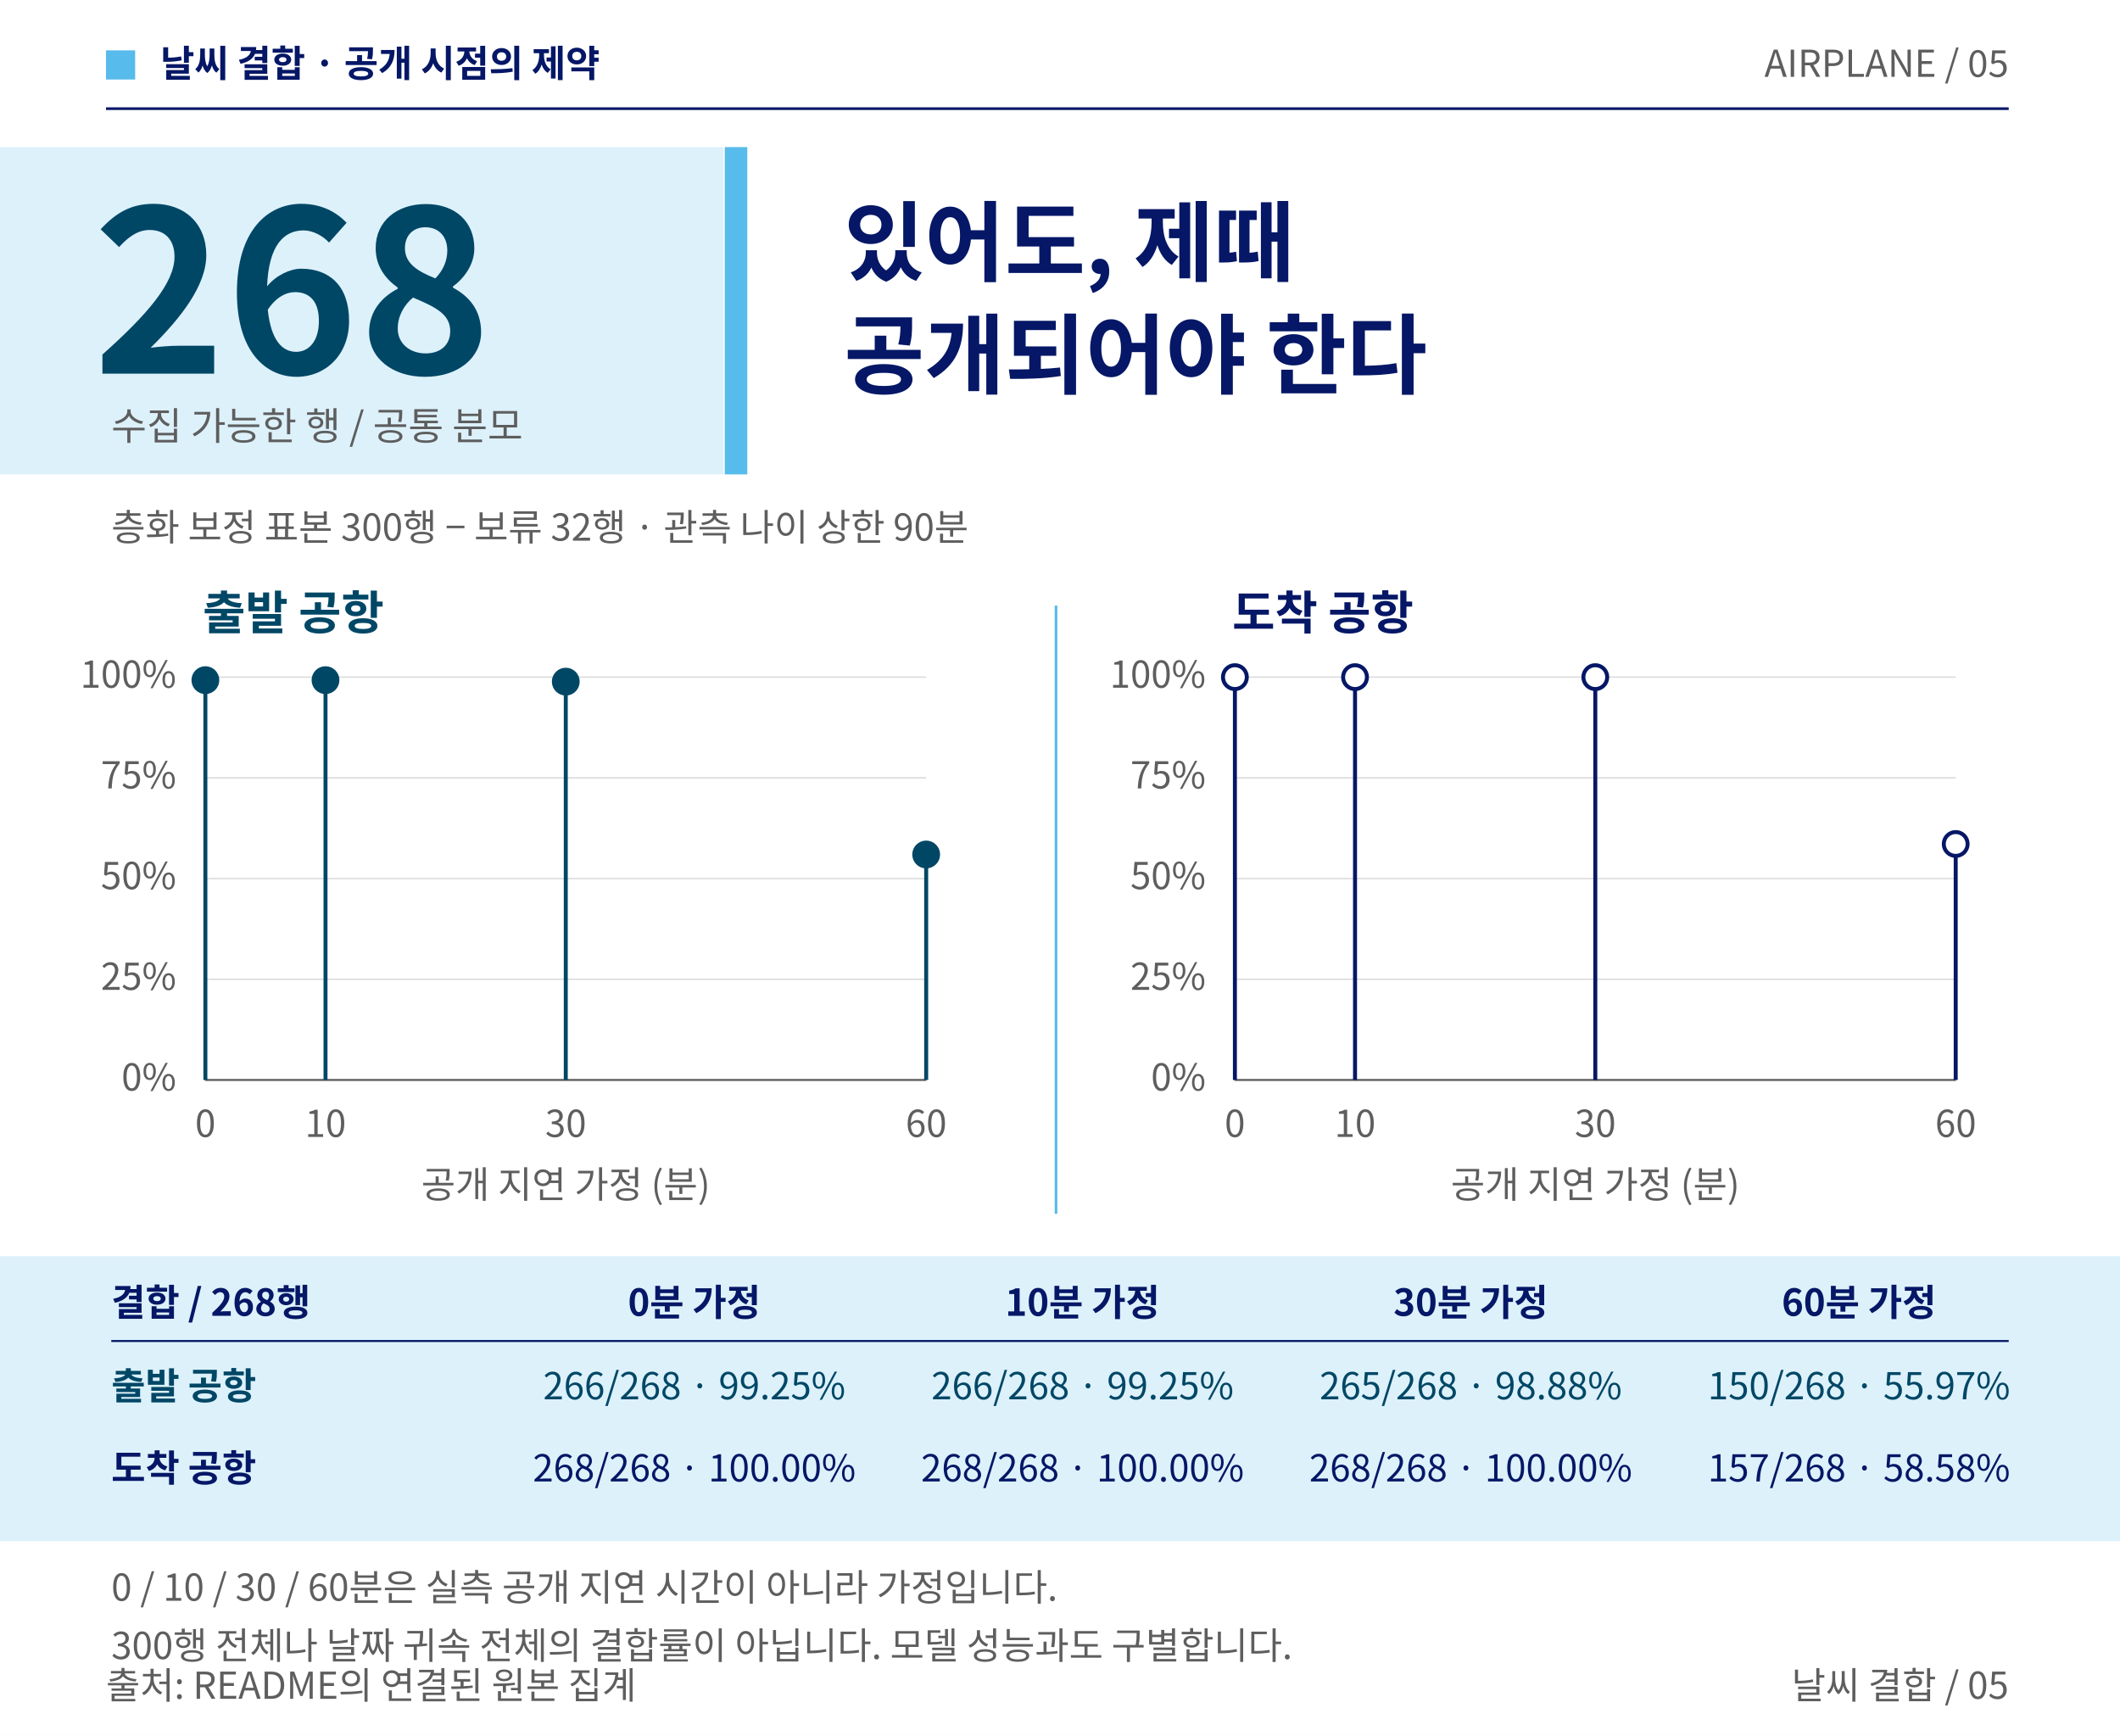
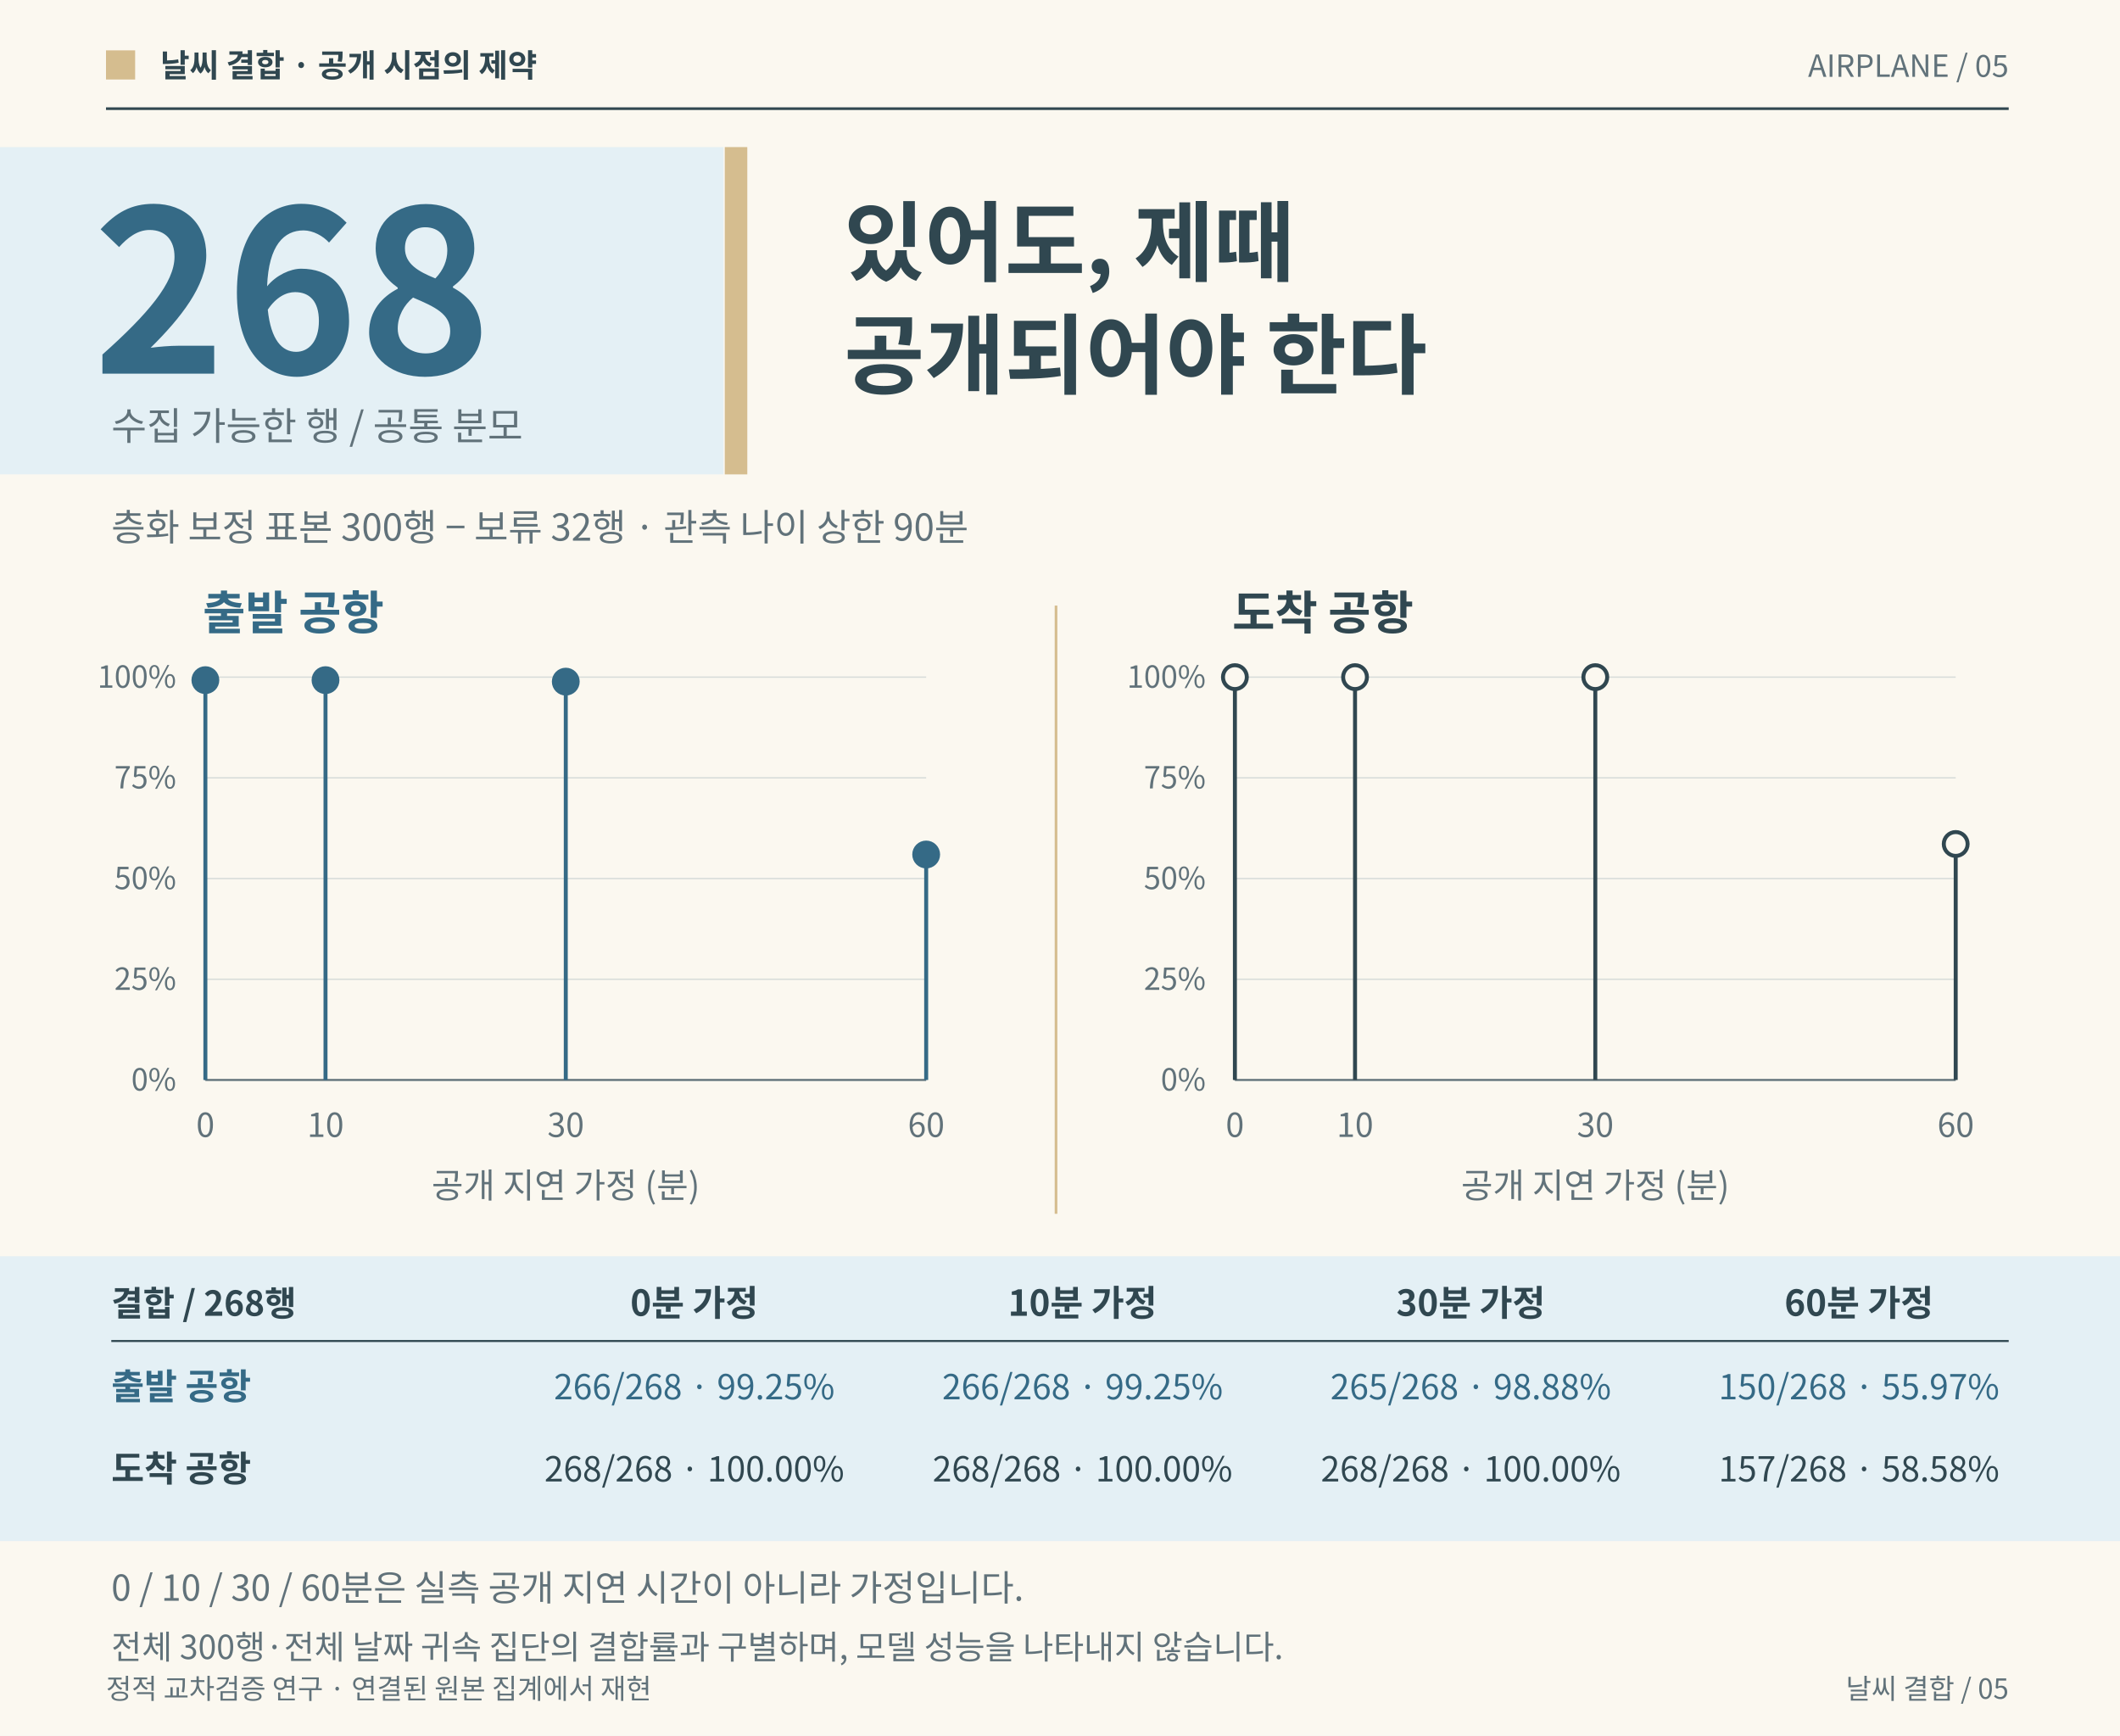
- <svg xmlns="http://www.w3.org/2000/svg" width="1600" height="1310" viewBox="0 0 1600 1310" role="img" aria-labelledby="title desc" data-design="refined-evidence-f" data-chart-type="latency-small-multiple-lollipops">
+ <svg xmlns="http://www.w3.org/2000/svg" width="1600" height="1310" viewBox="0 0 1600 1310" role="img" aria-labelledby="title desc" data-design="flight-magazine-c" data-chart-type="latency-small-multiple-lollipops">
  <style>text{font-family:"Noto Sans CJK KR","Malgun Gothic","Apple SD Gothic Neo",sans-serif;font-variant-numeric:tabular-nums}</style>
-   <rect width="1600" height="1310" fill="#FFFFFF" />
-   <rect x="0.000" y="111.000" width="546.000" height="247.000" fill="#DDF1FB" />
-   <rect x="547.000" y="111.000" width="17.000" height="247.000" fill="#57BBEB" />
-   <rect x="80.000" y="38.000" width="22.000" height="22.000" fill="#57BBEB" />
-   <text x="121.000" y="58.000" font-size="28" fill="#051766" font-weight="600" text-anchor="start">날씨 결합 · 공개 시점의 제약</text>
-   <text x="1516.000" y="58.000" font-size="28" fill="#5E5E5E" font-weight="400" text-anchor="end">AIRPLANE  /  05</text>
-   <line x1="80.000" y1="82.000" x2="1516.000" y2="82.000" stroke="#051766" stroke-width="2" />
-   <text x="70.000" y="282.000" font-size="170" fill="#004766" font-weight="700" text-anchor="start" style="font-family:Noto Sans CJK KR, Malgun Gothic, Apple SD Gothic Neo, sans-serif">268</text>
-   <text x="84.000" y="332.000" font-size="29" fill="#5E5E5E" font-weight="400" text-anchor="start">수집 가능한 행 / 공통 분모</text>
-   <text x="637.000" y="207.000" font-size="66" fill="#051766" font-weight="700" text-anchor="start" style="font-family:Noto Sans CJK KR, Malgun Gothic, Apple SD Gothic Neo, sans-serif">있어도, 제때</text>
-   <text x="637.000" y="292.000" font-size="66" fill="#051766" font-weight="700" text-anchor="start" style="font-family:Noto Sans CJK KR, Malgun Gothic, Apple SD Gothic Neo, sans-serif">공개되어야 한다</text>
-   <text x="84.000" y="408.000" font-size="28" fill="#5E5E5E" font-weight="400" text-anchor="start">층화 보정 표본 300행 − 보류 32행 · 관측 나이 상한 90분</text>
-   <text x="153.000" y="475.000" font-size="35" fill="#004766" font-weight="700" text-anchor="start">출발 공항</text>
-   <line x1="155.000" y1="815.000" x2="699.000" y2="815.000" stroke="#D9D9D9" stroke-width="1" />
-   <text x="133.000" y="823.000" font-size="28" fill="#5E5E5E" font-weight="400" text-anchor="end">0%</text>
-   <line x1="155.000" y1="739.000" x2="699.000" y2="739.000" stroke="#D9D9D9" stroke-width="1" />
-   <text x="133.000" y="747.000" font-size="28" fill="#5E5E5E" font-weight="400" text-anchor="end">25%</text>
-   <line x1="155.000" y1="663.000" x2="699.000" y2="663.000" stroke="#D9D9D9" stroke-width="1" />
-   <text x="133.000" y="671.000" font-size="28" fill="#5E5E5E" font-weight="400" text-anchor="end">50%</text>
-   <line x1="155.000" y1="587.000" x2="699.000" y2="587.000" stroke="#D9D9D9" stroke-width="1" />
-   <text x="133.000" y="595.000" font-size="28" fill="#5E5E5E" font-weight="400" text-anchor="end">75%</text>
-   <line x1="155.000" y1="511.000" x2="699.000" y2="511.000" stroke="#D9D9D9" stroke-width="1" />
-   <text x="133.000" y="519.000" font-size="28" fill="#5E5E5E" font-weight="400" text-anchor="end">100%</text>
-   <line x1="155.000" y1="511.000" x2="155.000" y2="815.000" stroke="#5E5E5E" stroke-width="1.5" />
-   <line x1="155.000" y1="815.000" x2="699.000" y2="815.000" stroke="#5E5E5E" stroke-width="1.5" />
-   <line x1="155.000" y1="815.000" x2="155.000" y2="513.269" stroke="#004766" stroke-width="3" />
-   <circle cx="155.000" cy="513.269" r="9" fill="#004766" stroke="#004766" stroke-width="3" />
-   <text x="155.000" y="858.000" font-size="28" fill="#5E5E5E" font-weight="400" text-anchor="middle">0</text>
-   <line x1="245.667" y1="815.000" x2="245.667" y2="513.269" stroke="#004766" stroke-width="3" />
-   <circle cx="245.667" cy="513.269" r="9" fill="#004766" stroke="#004766" stroke-width="3" />
-   <text x="245.667" y="858.000" font-size="28" fill="#5E5E5E" font-weight="400" text-anchor="middle">10</text>
-   <line x1="427.000" y1="815.000" x2="427.000" y2="514.403" stroke="#004766" stroke-width="3" />
-   <circle cx="427.000" cy="514.403" r="9" fill="#004766" stroke="#004766" stroke-width="3" />
-   <text x="427.000" y="858.000" font-size="28" fill="#5E5E5E" font-weight="400" text-anchor="middle">30</text>
-   <line x1="699.000" y1="815.000" x2="699.000" y2="644.851" stroke="#004766" stroke-width="3" />
-   <circle cx="699.000" cy="644.851" r="9" fill="#004766" stroke="#004766" stroke-width="3" />
-   <text x="699.000" y="858.000" font-size="28" fill="#5E5E5E" font-weight="400" text-anchor="middle">60</text>
-   <text x="427.000" y="904.000" font-size="28" fill="#5E5E5E" font-weight="400" text-anchor="middle">공개 지연 가정 (분)</text>
-   <text x="930.000" y="475.000" font-size="35" fill="#051766" font-weight="700" text-anchor="start">도착 공항</text>
-   <line x1="932.000" y1="815.000" x2="1476.000" y2="815.000" stroke="#D9D9D9" stroke-width="1" />
-   <text x="910.000" y="823.000" font-size="28" fill="#5E5E5E" font-weight="400" text-anchor="end">0%</text>
-   <line x1="932.000" y1="739.000" x2="1476.000" y2="739.000" stroke="#D9D9D9" stroke-width="1" />
-   <text x="910.000" y="747.000" font-size="28" fill="#5E5E5E" font-weight="400" text-anchor="end">25%</text>
-   <line x1="932.000" y1="663.000" x2="1476.000" y2="663.000" stroke="#D9D9D9" stroke-width="1" />
-   <text x="910.000" y="671.000" font-size="28" fill="#5E5E5E" font-weight="400" text-anchor="end">50%</text>
-   <line x1="932.000" y1="587.000" x2="1476.000" y2="587.000" stroke="#D9D9D9" stroke-width="1" />
-   <text x="910.000" y="595.000" font-size="28" fill="#5E5E5E" font-weight="400" text-anchor="end">75%</text>
-   <line x1="932.000" y1="511.000" x2="1476.000" y2="511.000" stroke="#D9D9D9" stroke-width="1" />
-   <text x="910.000" y="519.000" font-size="28" fill="#5E5E5E" font-weight="400" text-anchor="end">100%</text>
-   <line x1="932.000" y1="511.000" x2="932.000" y2="815.000" stroke="#5E5E5E" stroke-width="1.5" />
-   <line x1="932.000" y1="815.000" x2="1476.000" y2="815.000" stroke="#5E5E5E" stroke-width="1.5" />
-   <line x1="932.000" y1="815.000" x2="932.000" y2="511.000" stroke="#051766" stroke-width="3" />
-   <circle cx="932.000" cy="511.000" r="9" fill="#FFFFFF" stroke="#051766" stroke-width="3" />
-   <text x="932.000" y="858.000" font-size="28" fill="#5E5E5E" font-weight="400" text-anchor="middle">0</text>
-   <line x1="1022.667" y1="815.000" x2="1022.667" y2="511.000" stroke="#051766" stroke-width="3" />
-   <circle cx="1022.667" cy="511.000" r="9" fill="#FFFFFF" stroke="#051766" stroke-width="3" />
-   <text x="1022.667" y="858.000" font-size="28" fill="#5E5E5E" font-weight="400" text-anchor="middle">10</text>
-   <line x1="1204.000" y1="815.000" x2="1204.000" y2="511.000" stroke="#051766" stroke-width="3" />
-   <circle cx="1204.000" cy="511.000" r="9" fill="#FFFFFF" stroke="#051766" stroke-width="3" />
-   <text x="1204.000" y="858.000" font-size="28" fill="#5E5E5E" font-weight="400" text-anchor="middle">30</text>
-   <line x1="1476.000" y1="815.000" x2="1476.000" y2="636.910" stroke="#051766" stroke-width="3" />
-   <circle cx="1476.000" cy="636.910" r="9" fill="#FFFFFF" stroke="#051766" stroke-width="3" />
-   <text x="1476.000" y="858.000" font-size="28" fill="#5E5E5E" font-weight="400" text-anchor="middle">60</text>
-   <text x="1204.000" y="904.000" font-size="28" fill="#5E5E5E" font-weight="400" text-anchor="middle">공개 지연 가정 (분)</text>
-   <line x1="797.000" y1="457.000" x2="797.000" y2="916.000" stroke="#57BBEB" stroke-width="2" />
-   <rect x="0.000" y="948.000" width="1600.000" height="215.000" fill="#DDF1FB" />
-   <text x="84.000" y="993.000" font-size="28" fill="#051766" font-weight="600" text-anchor="start">결합 / 268행</text>
-   <text x="524.000" y="993.000" font-size="28" fill="#051766" font-weight="600" text-anchor="middle">0분 가정</text>
-   <text x="524.000" y="1056.000" font-size="28" fill="#004766" font-weight="500" text-anchor="middle">266/268 · 99.25%</text>
-   <text x="524.000" y="1118.000" font-size="28" fill="#051766" font-weight="500" text-anchor="middle">268/268 · 100.00%</text>
-   <text x="817.000" y="993.000" font-size="28" fill="#051766" font-weight="600" text-anchor="middle">10분 가정</text>
-   <text x="817.000" y="1056.000" font-size="28" fill="#004766" font-weight="500" text-anchor="middle">266/268 · 99.25%</text>
-   <text x="817.000" y="1118.000" font-size="28" fill="#051766" font-weight="500" text-anchor="middle">268/268 · 100.00%</text>
-   <text x="1110.000" y="993.000" font-size="28" fill="#051766" font-weight="600" text-anchor="middle">30분 가정</text>
-   <text x="1110.000" y="1056.000" font-size="28" fill="#004766" font-weight="500" text-anchor="middle">265/268 · 98.88%</text>
-   <text x="1110.000" y="1118.000" font-size="28" fill="#051766" font-weight="500" text-anchor="middle">268/268 · 100.00%</text>
-   <text x="1403.000" y="993.000" font-size="28" fill="#051766" font-weight="600" text-anchor="middle">60분 가정</text>
-   <text x="1403.000" y="1056.000" font-size="28" fill="#004766" font-weight="500" text-anchor="middle">150/268 · 55.97%</text>
-   <text x="1403.000" y="1118.000" font-size="28" fill="#051766" font-weight="500" text-anchor="middle">157/268 · 58.58%</text>
-   <line x1="84.000" y1="1012.000" x2="1516.000" y2="1012.000" stroke="#051766" stroke-width="1.5" />
-   <text x="84.000" y="1056.000" font-size="28" fill="#004766" font-weight="600" text-anchor="start">출발 공항</text>
-   <text x="84.000" y="1118.000" font-size="28" fill="#051766" font-weight="600" text-anchor="start">도착 공항</text>
-   <text x="84.000" y="1208.000" font-size="28" fill="#5E5E5E" font-weight="400" text-anchor="start">0 / 10 / 30 / 60분은 실측 공개 지연 시간이 아니라 가정입니다.</text>
-   <text x="84.000" y="1252.000" font-size="28" fill="#5E5E5E" font-weight="400" text-anchor="start">300행 전체나 날짜 귀속 전체의 결합률이 아닙니다. 모델 성능과도 구별합니다.</text>
-   <text x="80.000" y="1282.000" font-size="28" fill="#5E5E5E" font-weight="400" text-anchor="start">출처: README의 연결된 원본 집계</text>
-   <text x="1516.000" y="1282.000" font-size="28" fill="#5E5E5E" font-weight="400" text-anchor="end">날씨 결합 / 05</text>
+   <rect width="1600" height="1310" fill="#FBF8F0" />
+   <rect x="0.000" y="111.000" width="546.000" height="247.000" fill="#E4F0F5" />
+   <rect x="547.000" y="111.000" width="17.000" height="247.000" fill="#D5BD8F" />
+   <rect x="80.000" y="38.000" width="22.000" height="22.000" fill="#D5BD8F" />
+   <text x="121.000" y="58.000" font-size="24" fill="#304750" font-weight="600" text-anchor="start">날씨 결합 · 공개 시점의 제약</text>
+   <text x="1516.000" y="58.000" font-size="23" fill="#61727A" font-weight="400" text-anchor="end">AIRPLANE  /  05</text>
+   <line x1="80.000" y1="82.000" x2="1516.000" y2="82.000" stroke="#304750" stroke-width="2" />
+   <text x="70.000" y="282.000" font-size="170" fill="#356A86" font-weight="700" text-anchor="start" style="font-family:Noto Sans CJK KR, Malgun Gothic, Apple SD Gothic Neo, sans-serif">268</text>
+   <text x="84.000" y="332.000" font-size="29" fill="#61727A" font-weight="400" text-anchor="start">수집 가능한 행 / 공통 분모</text>
+   <text x="637.000" y="207.000" font-size="66" fill="#304750" font-weight="700" text-anchor="start" style="font-family:Noto Sans CJK KR, Malgun Gothic, Apple SD Gothic Neo, sans-serif">있어도, 제때</text>
+   <text x="637.000" y="292.000" font-size="66" fill="#304750" font-weight="700" text-anchor="start" style="font-family:Noto Sans CJK KR, Malgun Gothic, Apple SD Gothic Neo, sans-serif">공개되어야 한다</text>
+   <text x="84.000" y="408.000" font-size="28" fill="#61727A" font-weight="400" text-anchor="start">층화 보정 표본 300행 − 보류 32행 · 관측 나이 상한 90분</text>
+   <text x="153.000" y="475.000" font-size="35" fill="#356A86" font-weight="700" text-anchor="start">출발 공항</text>
+   <line x1="155.000" y1="815.000" x2="699.000" y2="815.000" stroke="#D7DCD9" stroke-width="1" />
+   <text x="133.000" y="823.000" font-size="23" fill="#61727A" font-weight="400" text-anchor="end">0%</text>
+   <line x1="155.000" y1="739.000" x2="699.000" y2="739.000" stroke="#D7DCD9" stroke-width="1" />
+   <text x="133.000" y="747.000" font-size="23" fill="#61727A" font-weight="400" text-anchor="end">25%</text>
+   <line x1="155.000" y1="663.000" x2="699.000" y2="663.000" stroke="#D7DCD9" stroke-width="1" />
+   <text x="133.000" y="671.000" font-size="23" fill="#61727A" font-weight="400" text-anchor="end">50%</text>
+   <line x1="155.000" y1="587.000" x2="699.000" y2="587.000" stroke="#D7DCD9" stroke-width="1" />
+   <text x="133.000" y="595.000" font-size="23" fill="#61727A" font-weight="400" text-anchor="end">75%</text>
+   <line x1="155.000" y1="511.000" x2="699.000" y2="511.000" stroke="#D7DCD9" stroke-width="1" />
+   <text x="133.000" y="519.000" font-size="23" fill="#61727A" font-weight="400" text-anchor="end">100%</text>
+   <line x1="155.000" y1="511.000" x2="155.000" y2="815.000" stroke="#61727A" stroke-width="1.5" />
+   <line x1="155.000" y1="815.000" x2="699.000" y2="815.000" stroke="#61727A" stroke-width="1.5" />
+   <line x1="155.000" y1="815.000" x2="155.000" y2="513.269" stroke="#356A86" stroke-width="3" />
+   <circle cx="155.000" cy="513.269" r="9" fill="#356A86" stroke="#356A86" stroke-width="3" />
+   <text x="155.000" y="858.000" font-size="25" fill="#61727A" font-weight="400" text-anchor="middle">0</text>
+   <line x1="245.667" y1="815.000" x2="245.667" y2="513.269" stroke="#356A86" stroke-width="3" />
+   <circle cx="245.667" cy="513.269" r="9" fill="#356A86" stroke="#356A86" stroke-width="3" />
+   <text x="245.667" y="858.000" font-size="25" fill="#61727A" font-weight="400" text-anchor="middle">10</text>
+   <line x1="427.000" y1="815.000" x2="427.000" y2="514.403" stroke="#356A86" stroke-width="3" />
+   <circle cx="427.000" cy="514.403" r="9" fill="#356A86" stroke="#356A86" stroke-width="3" />
+   <text x="427.000" y="858.000" font-size="25" fill="#61727A" font-weight="400" text-anchor="middle">30</text>
+   <line x1="699.000" y1="815.000" x2="699.000" y2="644.851" stroke="#356A86" stroke-width="3" />
+   <circle cx="699.000" cy="644.851" r="9" fill="#356A86" stroke="#356A86" stroke-width="3" />
+   <text x="699.000" y="858.000" font-size="25" fill="#61727A" font-weight="400" text-anchor="middle">60</text>
+   <text x="427.000" y="904.000" font-size="26" fill="#61727A" font-weight="400" text-anchor="middle">공개 지연 가정 (분)</text>
+   <text x="930.000" y="475.000" font-size="35" fill="#304750" font-weight="700" text-anchor="start">도착 공항</text>
+   <line x1="932.000" y1="815.000" x2="1476.000" y2="815.000" stroke="#D7DCD9" stroke-width="1" />
+   <text x="910.000" y="823.000" font-size="23" fill="#61727A" font-weight="400" text-anchor="end">0%</text>
+   <line x1="932.000" y1="739.000" x2="1476.000" y2="739.000" stroke="#D7DCD9" stroke-width="1" />
+   <text x="910.000" y="747.000" font-size="23" fill="#61727A" font-weight="400" text-anchor="end">25%</text>
+   <line x1="932.000" y1="663.000" x2="1476.000" y2="663.000" stroke="#D7DCD9" stroke-width="1" />
+   <text x="910.000" y="671.000" font-size="23" fill="#61727A" font-weight="400" text-anchor="end">50%</text>
+   <line x1="932.000" y1="587.000" x2="1476.000" y2="587.000" stroke="#D7DCD9" stroke-width="1" />
+   <text x="910.000" y="595.000" font-size="23" fill="#61727A" font-weight="400" text-anchor="end">75%</text>
+   <line x1="932.000" y1="511.000" x2="1476.000" y2="511.000" stroke="#D7DCD9" stroke-width="1" />
+   <text x="910.000" y="519.000" font-size="23" fill="#61727A" font-weight="400" text-anchor="end">100%</text>
+   <line x1="932.000" y1="511.000" x2="932.000" y2="815.000" stroke="#61727A" stroke-width="1.5" />
+   <line x1="932.000" y1="815.000" x2="1476.000" y2="815.000" stroke="#61727A" stroke-width="1.5" />
+   <line x1="932.000" y1="815.000" x2="932.000" y2="511.000" stroke="#304750" stroke-width="3" />
+   <circle cx="932.000" cy="511.000" r="9" fill="#FBF8F0" stroke="#304750" stroke-width="3" />
+   <text x="932.000" y="858.000" font-size="25" fill="#61727A" font-weight="400" text-anchor="middle">0</text>
+   <line x1="1022.667" y1="815.000" x2="1022.667" y2="511.000" stroke="#304750" stroke-width="3" />
+   <circle cx="1022.667" cy="511.000" r="9" fill="#FBF8F0" stroke="#304750" stroke-width="3" />
+   <text x="1022.667" y="858.000" font-size="25" fill="#61727A" font-weight="400" text-anchor="middle">10</text>
+   <line x1="1204.000" y1="815.000" x2="1204.000" y2="511.000" stroke="#304750" stroke-width="3" />
+   <circle cx="1204.000" cy="511.000" r="9" fill="#FBF8F0" stroke="#304750" stroke-width="3" />
+   <text x="1204.000" y="858.000" font-size="25" fill="#61727A" font-weight="400" text-anchor="middle">30</text>
+   <line x1="1476.000" y1="815.000" x2="1476.000" y2="636.910" stroke="#304750" stroke-width="3" />
+   <circle cx="1476.000" cy="636.910" r="9" fill="#FBF8F0" stroke="#304750" stroke-width="3" />
+   <text x="1476.000" y="858.000" font-size="25" fill="#61727A" font-weight="400" text-anchor="middle">60</text>
+   <text x="1204.000" y="904.000" font-size="26" fill="#61727A" font-weight="400" text-anchor="middle">공개 지연 가정 (분)</text>
+   <line x1="797.000" y1="457.000" x2="797.000" y2="916.000" stroke="#D5BD8F" stroke-width="2" />
+   <rect x="0.000" y="948.000" width="1600.000" height="215.000" fill="#E4F0F5" />
+   <text x="84.000" y="993.000" font-size="26" fill="#304750" font-weight="600" text-anchor="start">결합 / 268행</text>
+   <text x="524.000" y="993.000" font-size="27" fill="#304750" font-weight="600" text-anchor="middle">0분 가정</text>
+   <text x="524.000" y="1056.000" font-size="26" fill="#356A86" font-weight="500" text-anchor="middle">266/268 · 99.25%</text>
+   <text x="524.000" y="1118.000" font-size="26" fill="#304750" font-weight="500" text-anchor="middle">268/268 · 100.00%</text>
+   <text x="817.000" y="993.000" font-size="27" fill="#304750" font-weight="600" text-anchor="middle">10분 가정</text>
+   <text x="817.000" y="1056.000" font-size="26" fill="#356A86" font-weight="500" text-anchor="middle">266/268 · 99.25%</text>
+   <text x="817.000" y="1118.000" font-size="26" fill="#304750" font-weight="500" text-anchor="middle">268/268 · 100.00%</text>
+   <text x="1110.000" y="993.000" font-size="27" fill="#304750" font-weight="600" text-anchor="middle">30분 가정</text>
+   <text x="1110.000" y="1056.000" font-size="26" fill="#356A86" font-weight="500" text-anchor="middle">265/268 · 98.88%</text>
+   <text x="1110.000" y="1118.000" font-size="26" fill="#304750" font-weight="500" text-anchor="middle">268/268 · 100.00%</text>
+   <text x="1403.000" y="993.000" font-size="27" fill="#304750" font-weight="600" text-anchor="middle">60분 가정</text>
+   <text x="1403.000" y="1056.000" font-size="26" fill="#356A86" font-weight="500" text-anchor="middle">150/268 · 55.97%</text>
+   <text x="1403.000" y="1118.000" font-size="26" fill="#304750" font-weight="500" text-anchor="middle">157/268 · 58.58%</text>
+   <line x1="84.000" y1="1012.000" x2="1516.000" y2="1012.000" stroke="#304750" stroke-width="1.5" />
+   <text x="84.000" y="1056.000" font-size="27" fill="#356A86" font-weight="600" text-anchor="start">출발 공항</text>
+   <text x="84.000" y="1118.000" font-size="27" fill="#304750" font-weight="600" text-anchor="start">도착 공항</text>
+   <text x="84.000" y="1208.000" font-size="27" fill="#61727A" font-weight="400" text-anchor="start">0 / 10 / 30 / 60분은 실측 공개 지연 시간이 아니라 가정입니다.</text>
+   <text x="84.000" y="1252.000" font-size="25" fill="#61727A" font-weight="400" text-anchor="start">전체 300행·전체 날짜 귀속 집단의 결합률과 구별하며, 모델 성능을 나타내지 않습니다.</text>
+   <text x="80.000" y="1282.000" font-size="21" fill="#61727A" font-weight="400" text-anchor="start">정적 교차검증 연구 · 연결된 원본 집계에서 재현</text>
+   <text x="1516.000" y="1282.000" font-size="21" fill="#61727A" font-weight="400" text-anchor="end">날씨 결합 / 05</text>
</svg>
